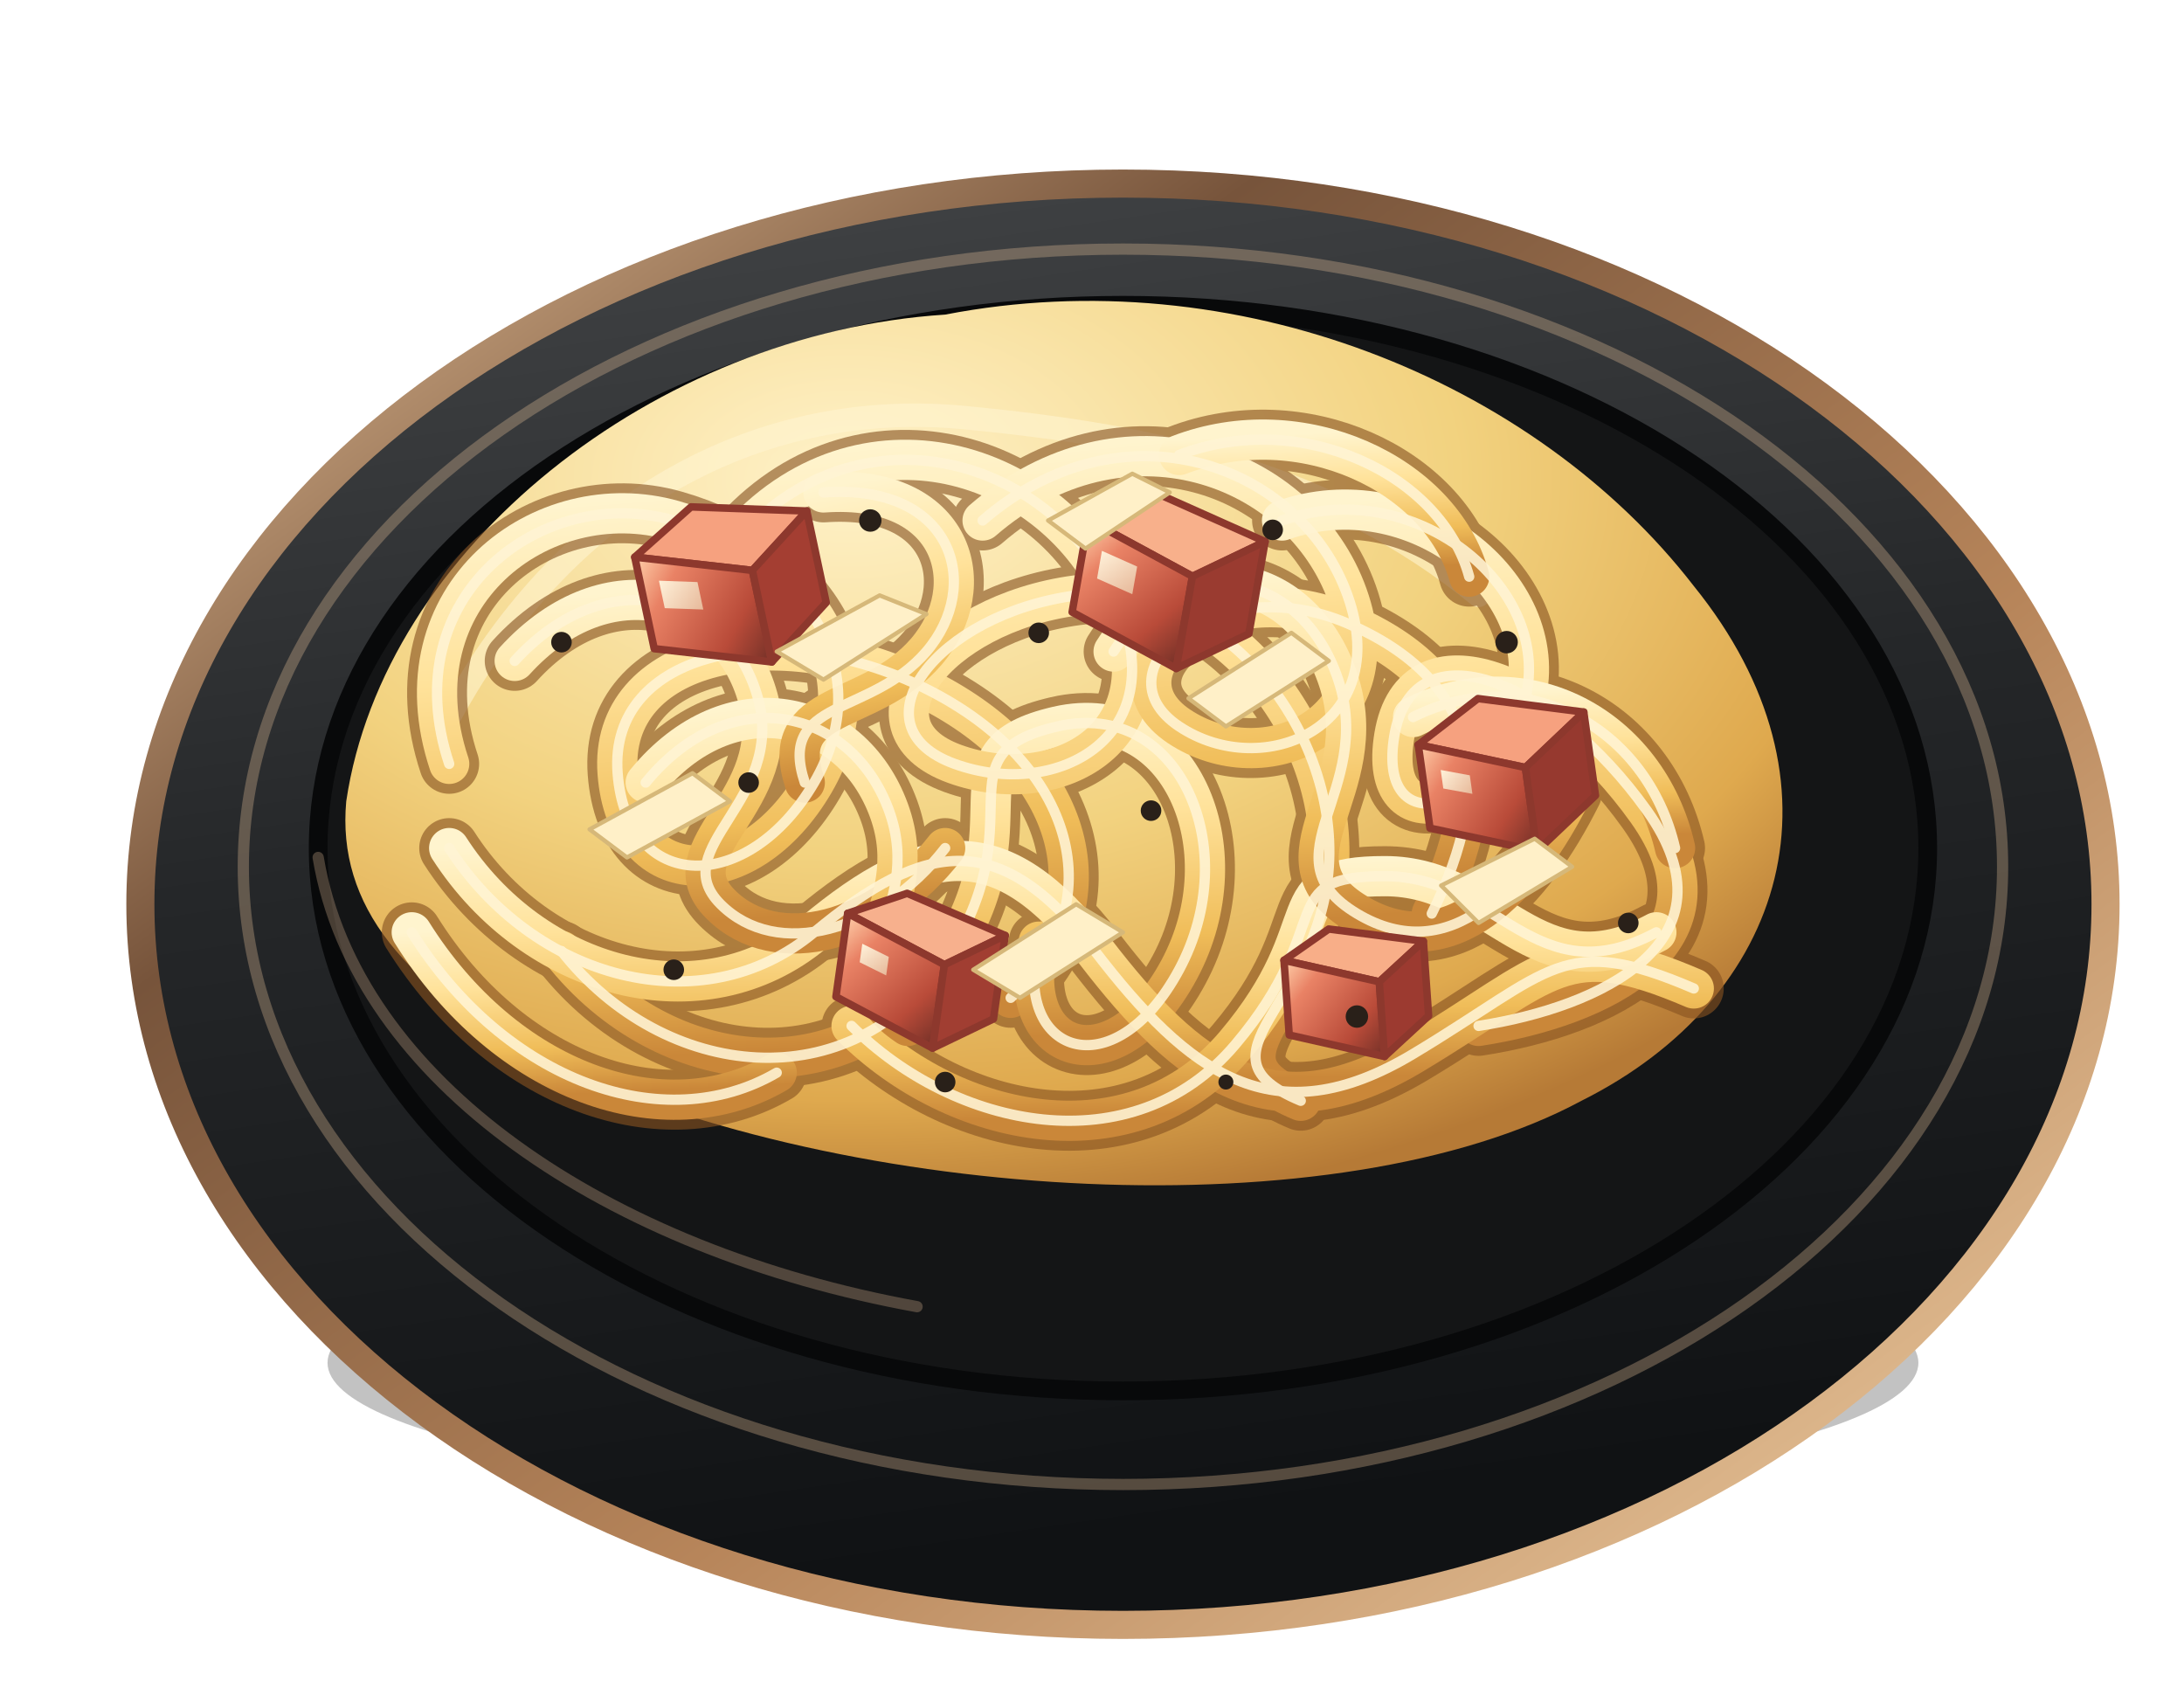
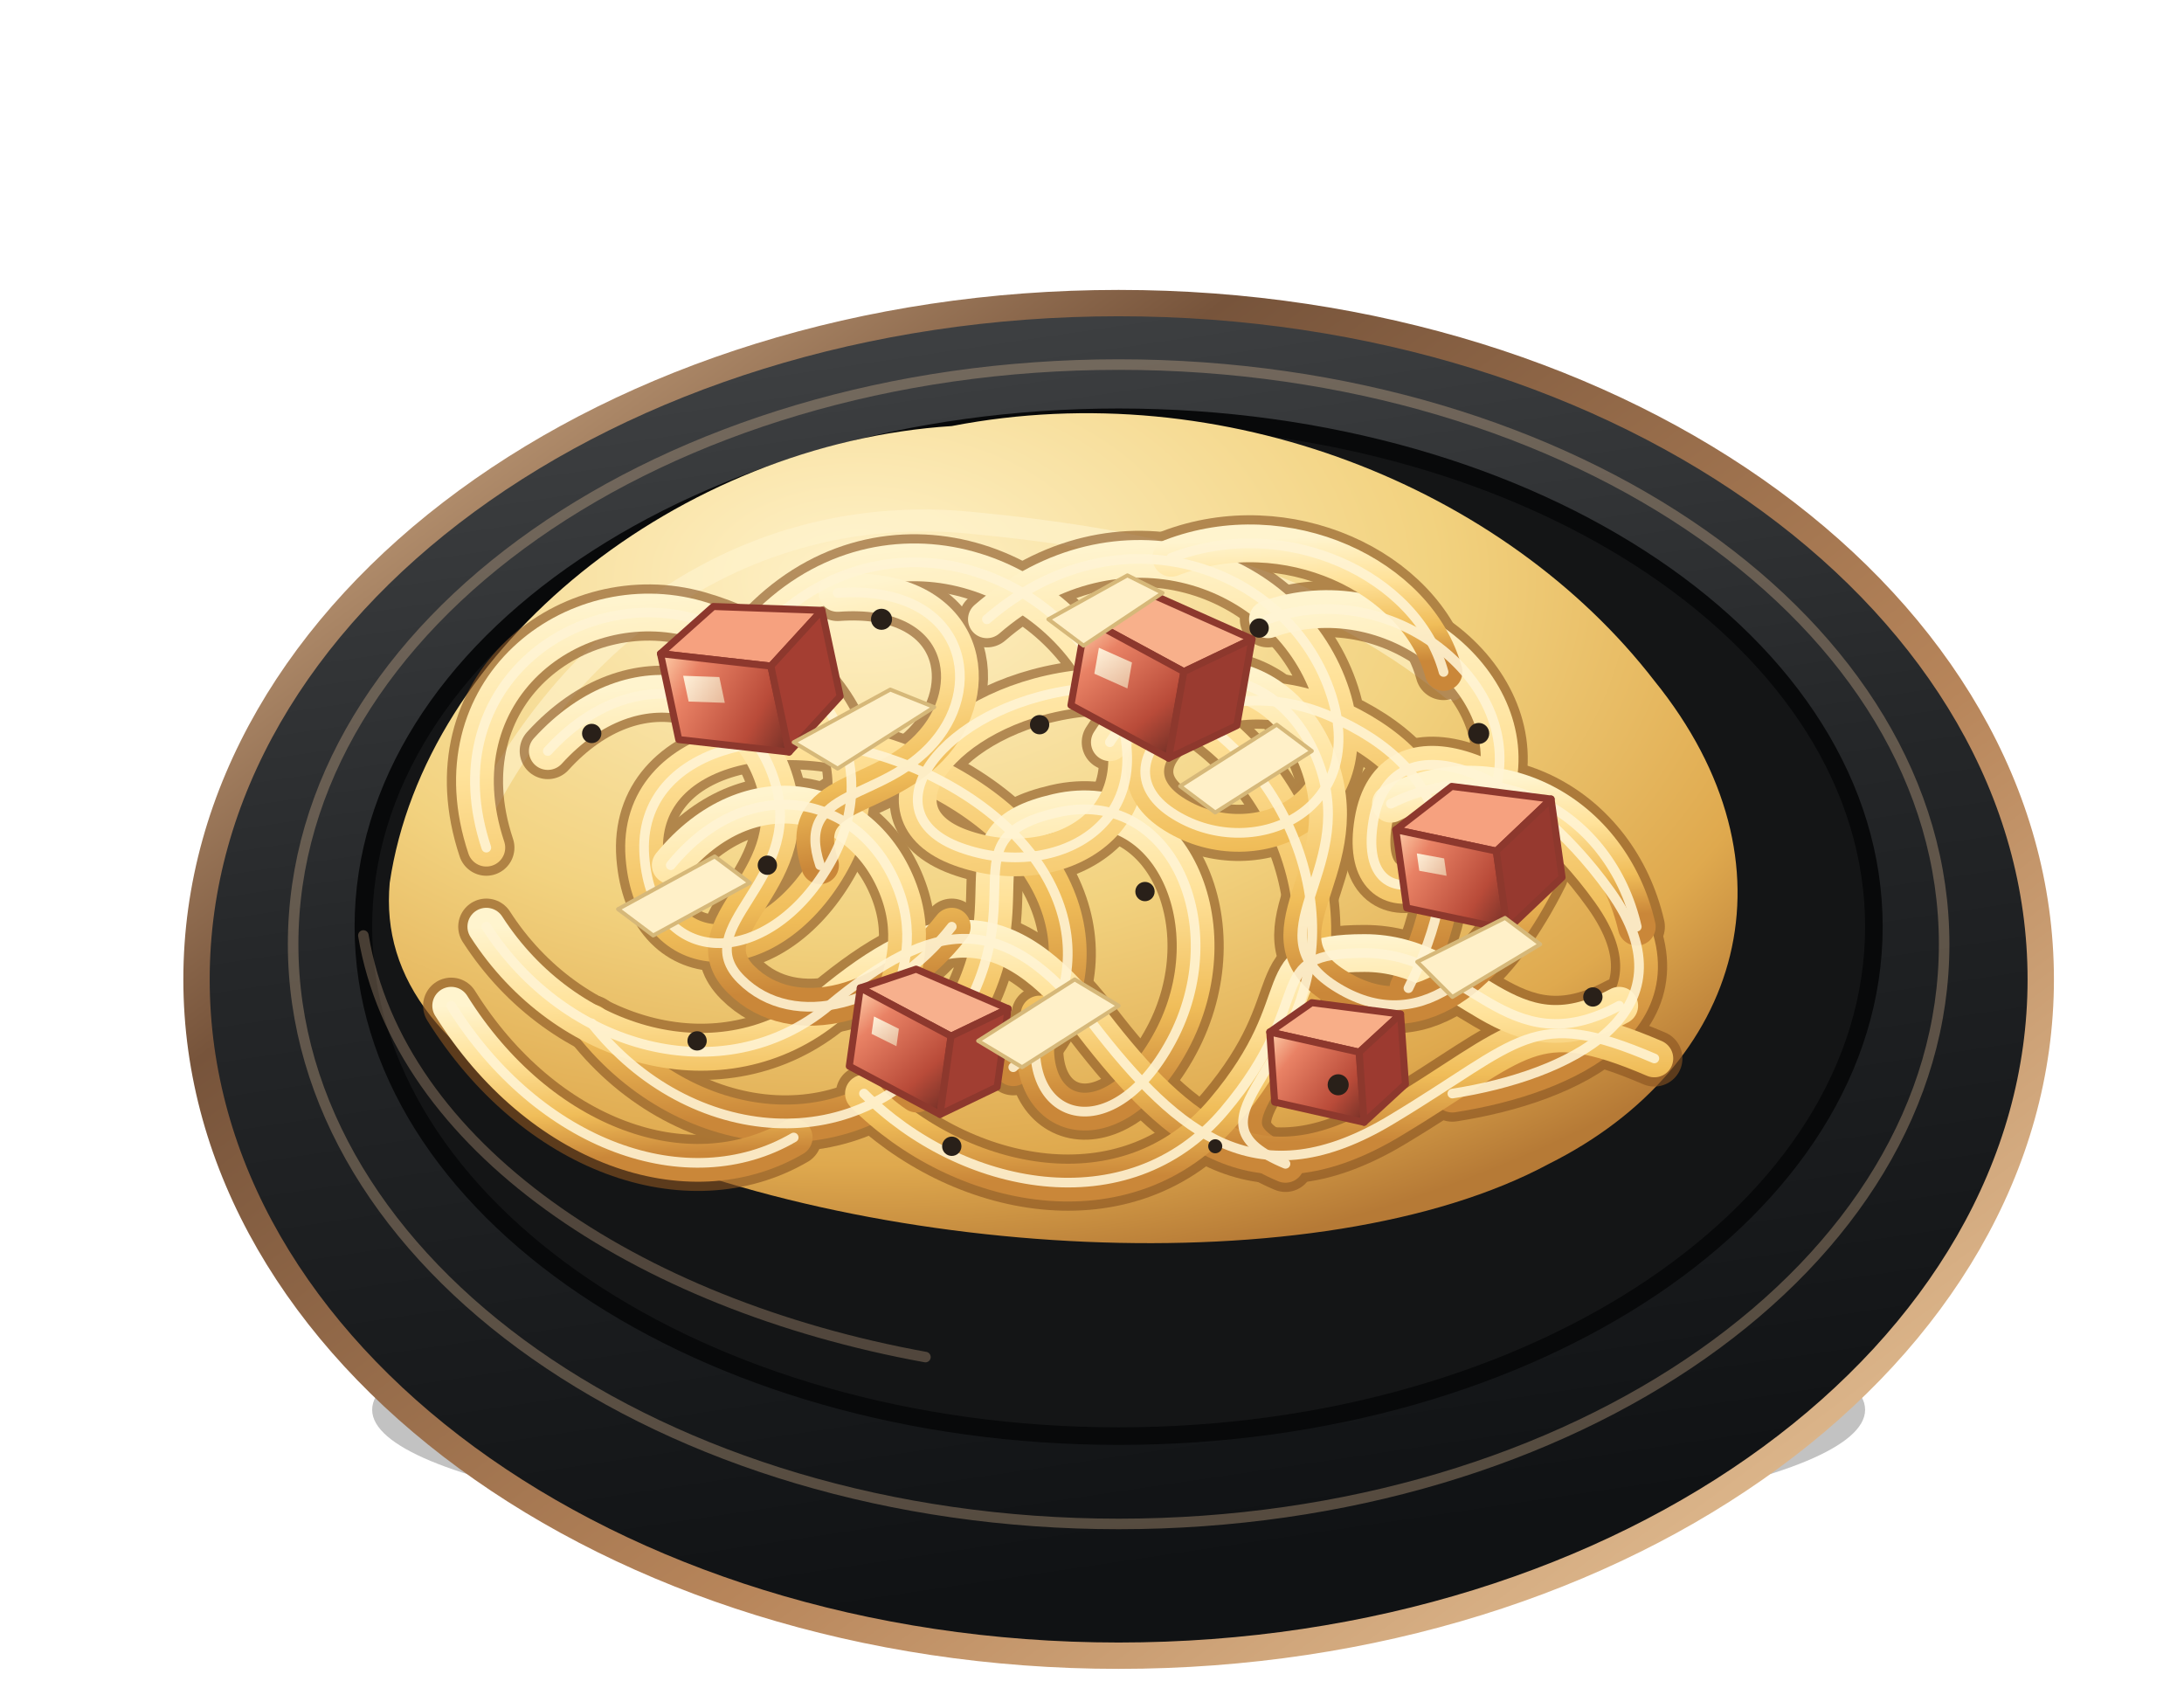
<svg xmlns="http://www.w3.org/2000/svg" width="1517" height="1172" viewBox="-45 -35 1517 1172" role="img" aria-labelledby="carbonara-title carbonara-desc">
  <defs>
    <linearGradient id="rim" x1="0" y1="0" x2="1" y2="1">
      <stop stop-color="#e9c49b" />
      <stop offset=".28" stop-color="#77543b" />
      <stop offset=".62" stop-color="#b7855a" />
      <stop offset="1" stop-color="#f0d0a5" />
    </linearGradient>
    <linearGradient id="plate" x1="0" y1="0" x2=".2" y2="1">
      <stop stop-color="#444648" />
      <stop offset=".48" stop-color="#252729" />
      <stop offset="1" stop-color="#101214" />
    </linearGradient>
    <radialGradient id="sauce" cx=".35" cy=".2" r=".85">
      <stop stop-color="#fff2c9" />
      <stop offset=".5" stop-color="#f2d27f" />
      <stop offset=".83" stop-color="#dfa94e" />
      <stop offset="1" stop-color="#b67a36" />
    </radialGradient>
    <linearGradient id="noodle" x1="0" y1="0" x2=".1" y2="1">
      <stop stop-color="#fff4ce" />
      <stop offset=".35" stop-color="#ffe29a" />
      <stop offset=".72" stop-color="#f0bd59" />
      <stop offset="1" stop-color="#ca8739" />
    </linearGradient>
    <linearGradient id="pork" x1="0" y1="0" x2="1" y2="1">
      <stop stop-color="#ffd0aa" />
      <stop offset=".25" stop-color="#e98265" />
      <stop offset=".72" stop-color="#b94b39" />
      <stop offset="1" stop-color="#733027" />
    </linearGradient>
    <linearGradient id="fat" x1="0" y1="0" x2="1" y2="1">
      <stop stop-color="#fff1d9" />
      <stop offset="1" stop-color="#e7b99a" />
    </linearGradient>
    <g id="spaghetti" fill="none" stroke-linecap="round" stroke-linejoin="round">
      <path d="M48 117C42 99 58 87 72 91S94 107 87 119 67 131 66 118 83 101 99 109 119 132 108 142" />
      <path d="M60 137C71 151 91 153 101 138S100 116 113 113 133 126 126 139 108 148 111 136" />
      <path d="M78 94C91 78 112 84 119 99S113 121 102 117 100 101 115 99 143 113 142 128 127 148 139 153" />
      <path d="M105 91C120 78 139 85 144 99S135 119 126 113 130 96 144 102 160 119 153 133" />
      <path d="M137 91C151 86 166 98 163 110S147 126 149 114 166 108 176 122 171 143 158 145" />
      <path d="M48 126C57 140 75 145 87 135S107 124 117 137 136 157 151 148 167 135 181 141" />
      <path d="M55 106C65 95 78 99 81 110S71 126 77 132 94 135 101 126" />
      <path d="M91 145C102 156 121 160 132 147S136 129 148 129 164 142 177 135" />
      <path d="M69 119C78 108 91 111 95 122S88 139 97 145" />
      <path d="M119 105C126 94 139 96 143 108S135 127 145 133 163 130 168 120" />
      <path d="M88 88C102 87 105 98 99 105S83 110 86 119" />
      <path d="M44 135C54 151 71 157 83 150" />
      <path d="M126 84C139 79 154 86 157 97" />
      <path d="M151 112C163 106 176 113 179 126" />
    </g>
  </defs>
-   <g transform="translate(-45 -265) scale(6.5)">
+   <g transform="translate(0 -160) scale(6.1)">
    <ellipse cx="120" cy="181" rx="85" ry="15" fill="#000" opacity=".24" />
    <ellipse cx="120" cy="132" rx="105" ry="77" fill="url(#plate)" stroke="url(#rim)" stroke-width="3" />
    <ellipse cx="120" cy="128" rx="94" ry="66" fill="none" stroke="#e8c39a" stroke-opacity=".32" stroke-width="1.2" />
    <ellipse cx="120" cy="126" rx="86" ry="58" fill="#141516" stroke="#08090a" stroke-width="2" />
    <path d="M37 121C41 94 70 71 101 69C132 63 164 76 181 98C198 119 191 142 169 153C143 167 91 164 59 149 43 141 36 132 37 121Z" fill="url(#sauce)" />
    <path d="M48 112C61 88 82 78 103 80S142 86 158 99" fill="none" stroke="#fff4d1" stroke-width="2.5" stroke-linecap="round" opacity=".58" />
    <use href="#spaghetti" stroke="#875321" stroke-width="6.4" opacity=".62" />
    <use href="#spaghetti" stroke="url(#noodle)" stroke-width="4.3" />
    <use href="#spaghetti" stroke="#fff4d4" stroke-width="1.1" opacity=".88" />
    <g stroke="#8d382d" stroke-width=".8" stroke-linejoin="round">
      <g transform="translate(67 91) rotate(-12)">
        <path d="M0 4 7 0 19 3 12 8Z" fill="#f6a17f" />
        <path d="M0 4 12 8 12 18 0 14Z" fill="url(#pork)" />
        <path d="M12 8 19 3 19 13 12 18Z" fill="#a43e32" />
        <path d="M2 7 6 8 6 11 2 10Z" fill="url(#fat)" stroke="none" />
      </g>
      <g transform="translate(117 87) rotate(10)">
        <path d="M0 4 7 0 19 3 12 8Z" fill="#f8b08b" />
        <path d="M0 4 12 8 12 18 0 14Z" fill="url(#pork)" />
        <path d="M12 8 19 3 19 13 12 18Z" fill="#9a3b30" />
        <path d="M2 7 6 8 6 11 2 10Z" fill="url(#fat)" stroke="none" />
      </g>
      <g transform="translate(151 111) rotate(-8)">
        <path d="M0 4 7 0 18 3 11 8Z" fill="#f6a17f" />
        <path d="M0 4 11 8 11 17 0 13Z" fill="url(#pork)" />
        <path d="M11 8 18 3 18 12 11 17Z" fill="#96392f" />
        <path d="M2 7 5 8 5 10 2 9Z" fill="url(#fat)" stroke="none" />
      </g>
      <g transform="translate(91 130) rotate(8)">
        <path d="M0 3 6 0 17 3 11 7Z" fill="#f7b08d" />
        <path d="M0 3 11 7 11 16 0 12Z" fill="url(#pork)" />
        <path d="M11 7 17 3 17 12 11 16Z" fill="#a13e32" />
        <path d="M2 6 5 7 5 9 2 8Z" fill="url(#fat)" stroke="none" />
      </g>
      <g transform="translate(137 135) rotate(-4)">
        <path d="M0 3 5 0 15 2 10 6Z" fill="#f8ae88" />
        <path d="M0 3 10 6 10 14 0 11Z" fill="url(#pork)" />
        <path d="M10 6 15 2 15 10 10 14Z" fill="#9c3a30" />
      </g>
    </g>
    <g fill="#fff0c8" stroke="#d6b879" stroke-width=".45" stroke-linejoin="round">
      <path d="M83 105 94 99 99 101 88 108Z" />
      <path d="M127 110 138 103 142 106 131 113Z" />
      <path d="M104 139 115 132 120 135 109 142Z" />
      <path d="M154 130 164 125 168 128 158 134Z" />
      <path d="M63 124 74 118 78 121 67 127Z" />
      <path d="M112 91 121 86 125 88 116 94Z" />
    </g>
    <g fill="#292019">
      <circle cx="60" cy="104" r="1.1" />
      <circle cx="93" cy="91" r="1.2" />
      <circle cx="111" cy="103" r="1.1" />
      <circle cx="136" cy="92" r="1.1" />
      <circle cx="161" cy="104" r="1.2" />
      <circle cx="80" cy="119" r="1.1" />
      <circle cx="123" cy="122" r="1.1" />
      <circle cx="145" cy="144" r="1.2" />
      <circle cx="101" cy="151" r="1.1" />
      <circle cx="174" cy="134" r="1.1" />
      <circle cx="72" cy="139" r="1.1" />
      <circle cx="131" cy="151" r=".8" />
    </g>
    <path d="M34 127C38 151 65 169 98 175" fill="none" stroke="#d4b18d" stroke-width="1.2" stroke-linecap="round" opacity=".32" />
  </g>
</svg>
